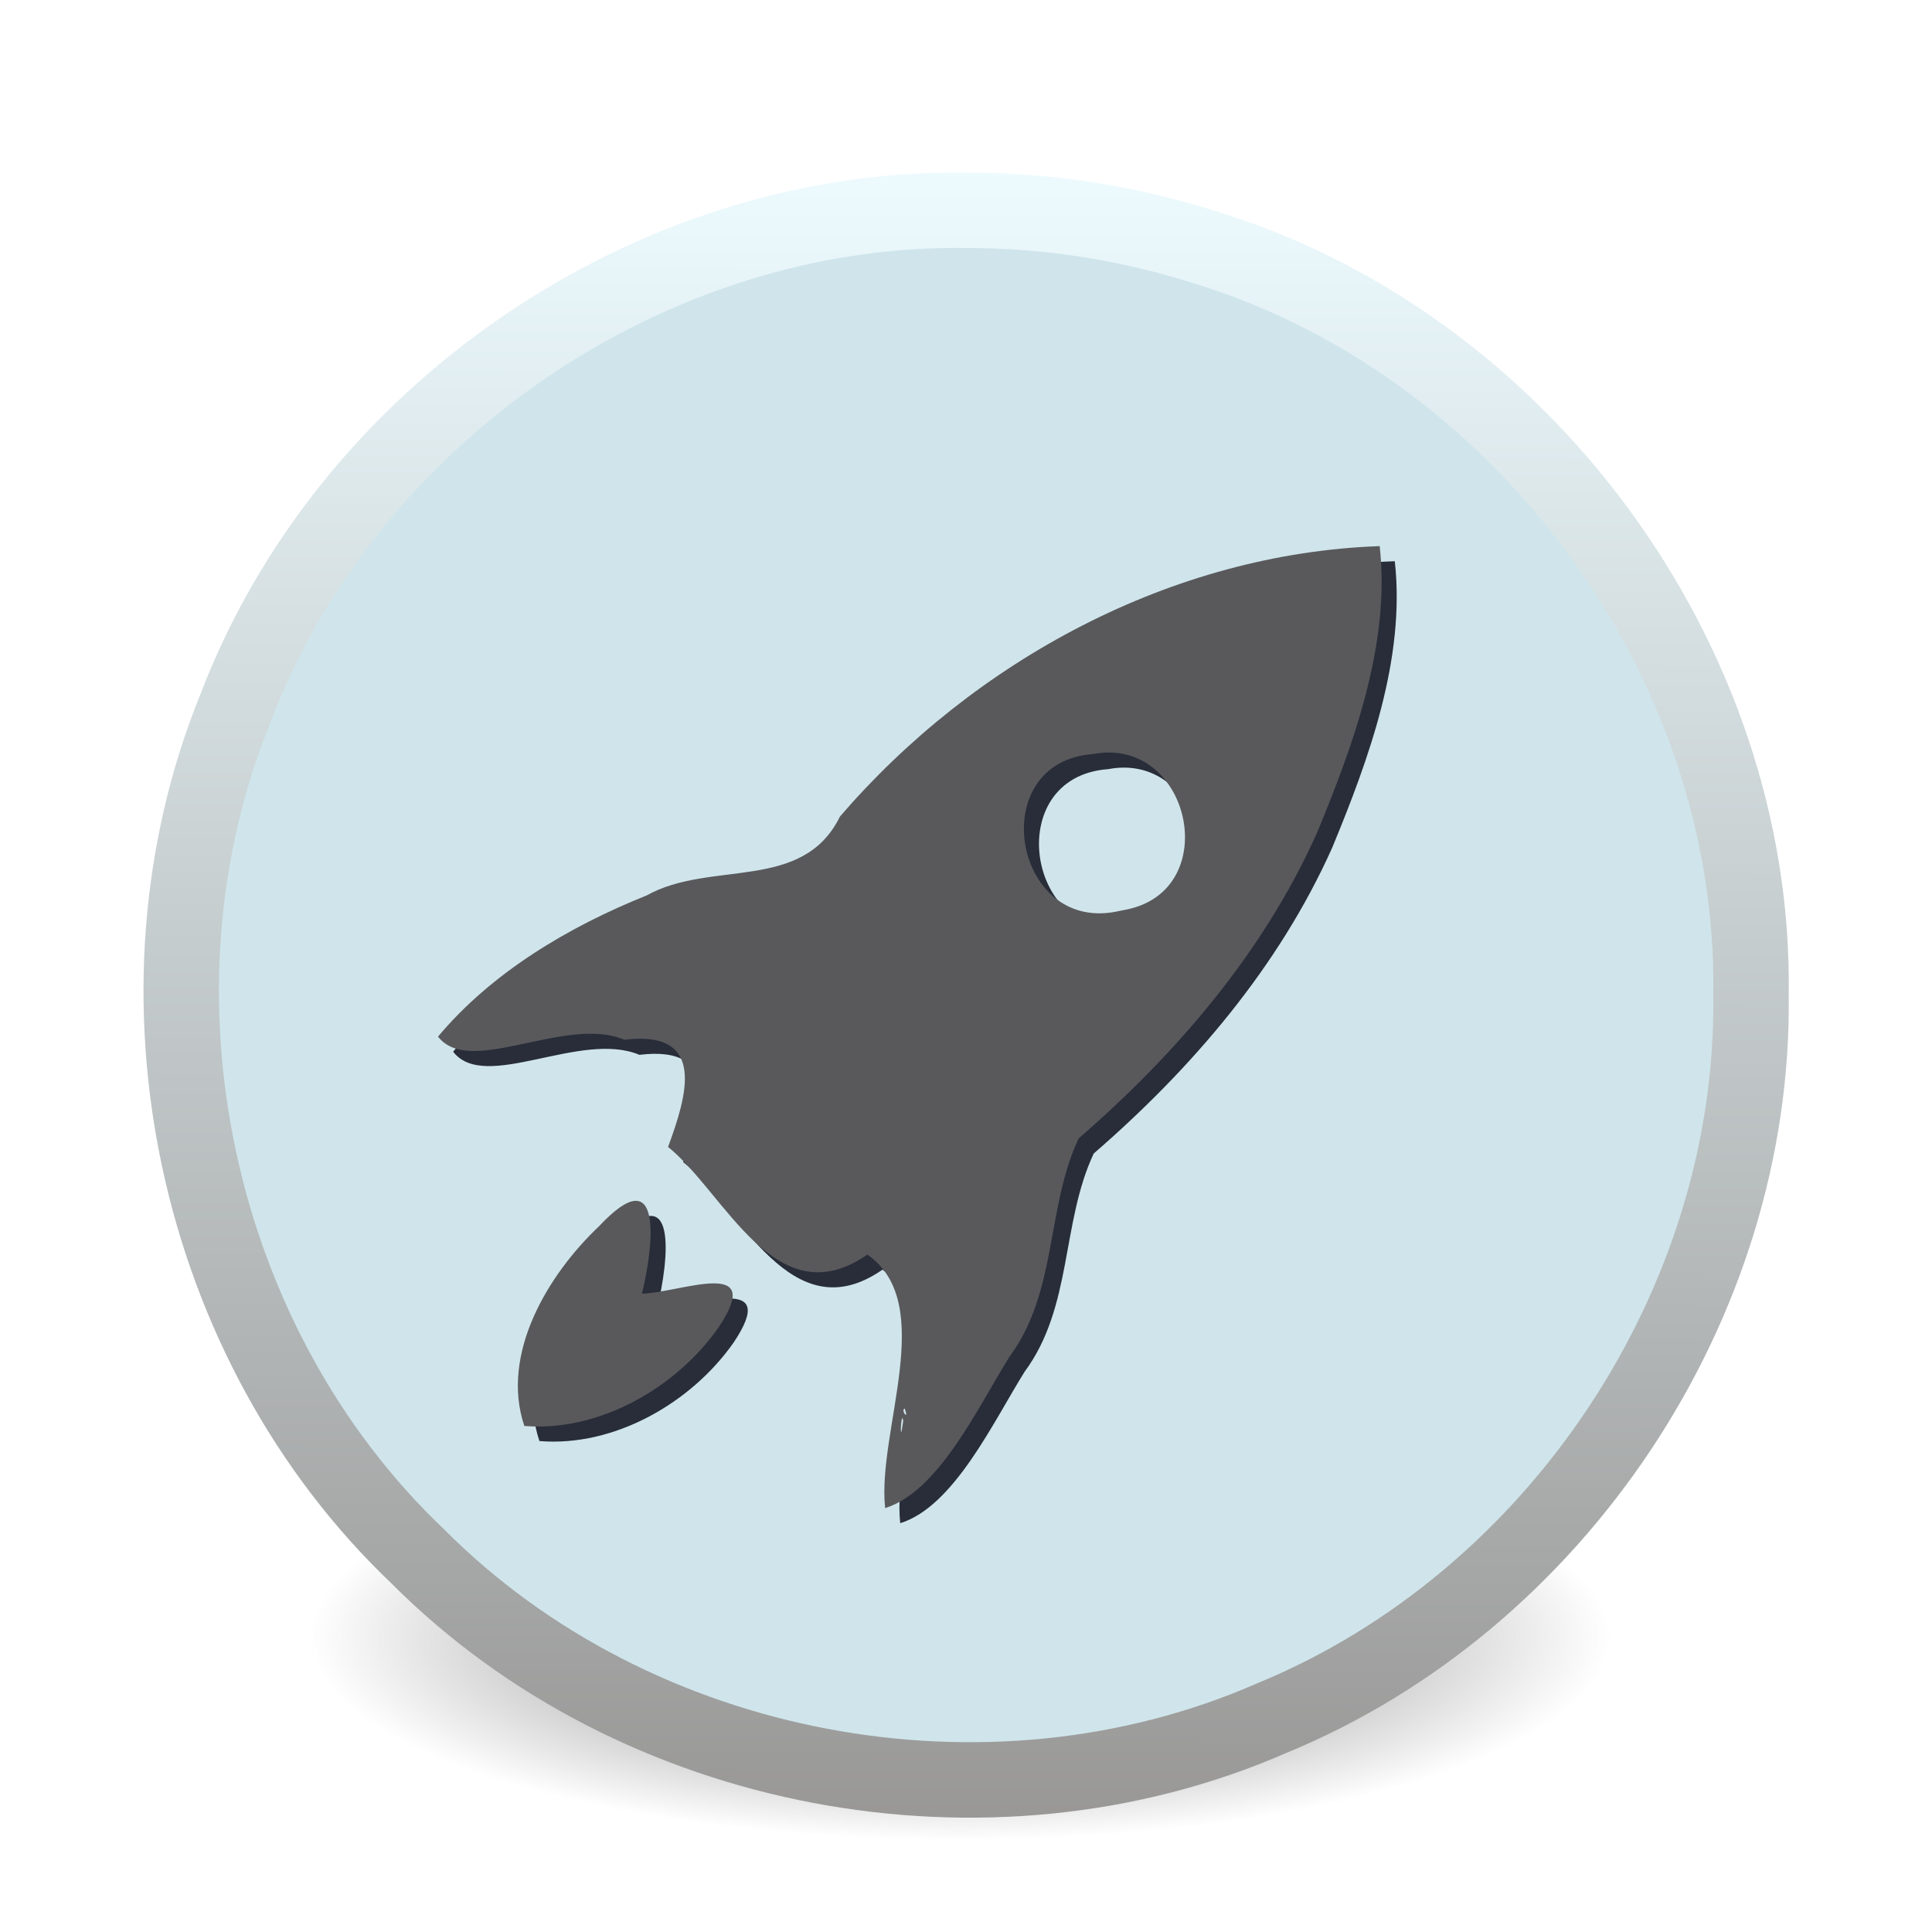
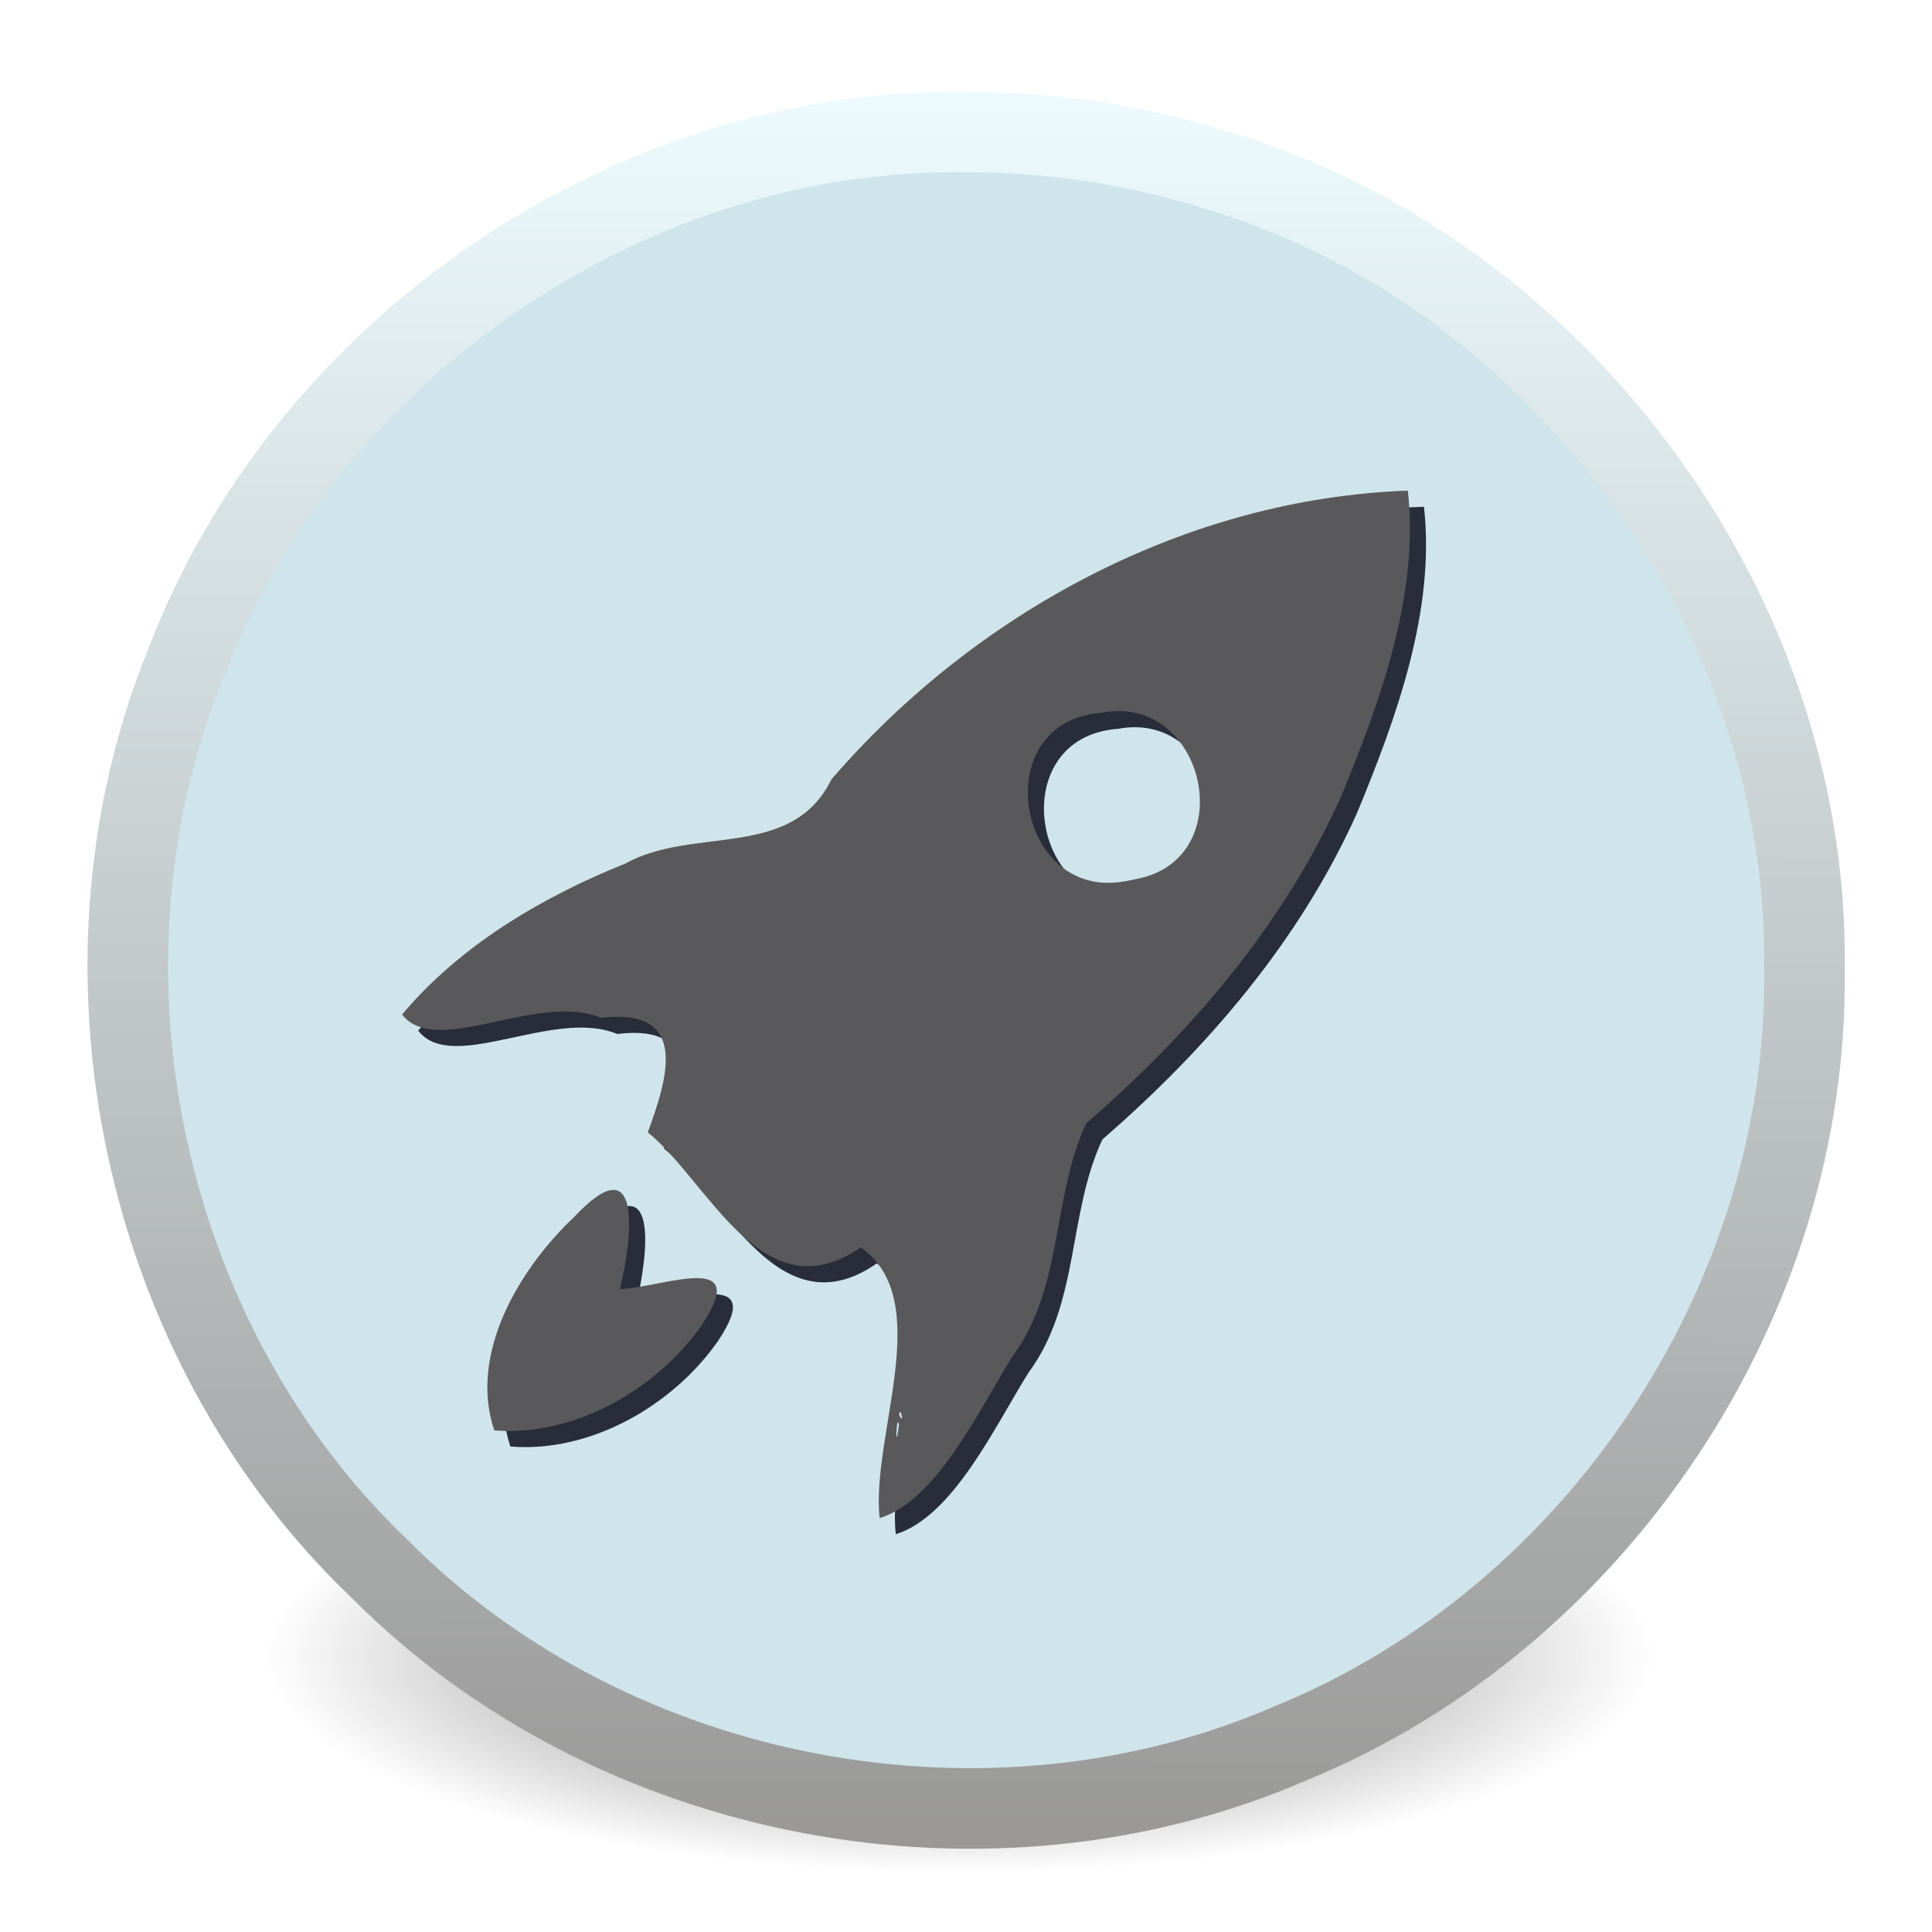
<svg xmlns="http://www.w3.org/2000/svg" xmlns:xlink="http://www.w3.org/1999/xlink" version="1.1" width="48" height="48" id="svg5157">
  <defs id="defs5159">
    <radialGradient cx="23.896" cy="3.99" r="20.397" id="radialGradient1008" gradientUnits="userSpaceOnUse" gradientTransform="matrix(0,1.231648,-1.625754,0,18.48697,-28.72198)">
      <stop id="stop1000" style="stop-color:#797877;stop-opacity:1" offset="0" />
      <stop id="stop1006" style="stop-color:#cfe5eb;stop-opacity:1" offset="1" />
    </radialGradient>
    <linearGradient id="linearGradient994">
      <stop id="stop990" offset="0" style="stop-color:#989796;stop-opacity:1" />
      <stop id="stop992" offset="1" style="stop-color:#edfbff;stop-opacity:1" />
    </linearGradient>
    <linearGradient id="linearGradient3820-7-2-8-6">
      <stop id="stop3822-2-6-5-0" style="stop-color:#3d3d3d;stop-opacity:1" offset="0" />
      <stop id="stop3864-8-7-4-1" style="stop-color:#686868;stop-opacity:0.498" offset="0.5" />
      <stop id="stop3824-1-2-6-7" style="stop-color:#686868;stop-opacity:0" offset="1" />
    </linearGradient>
    <linearGradient id="linearGradient4806">
      <stop offset="0" style="stop-color:#ffffff;stop-opacity:1" id="stop4808" />
      <stop offset="0.424" style="stop-color:#ffffff;stop-opacity:0.235" id="stop4810" />
      <stop offset="0.821" style="stop-color:#ffffff;stop-opacity:0.157" id="stop4812" />
      <stop offset="1" style="stop-color:#ffffff;stop-opacity:0.392" id="stop4814" />
    </linearGradient>
    <linearGradient xlink:href="#linearGradient4806" id="linearGradient3118" gradientUnits="userSpaceOnUse" gradientTransform="matrix(4.16388,0,0,4.16388,-236.0326,-50.03625)" x1="71.204" y1="15.369" x2="71.204" y2="40.496" />
    <radialGradient xlink:href="#linearGradient3820-7-2-8-6" id="radialGradient3163" gradientUnits="userSpaceOnUse" gradientTransform="matrix(0.6869404,0,0,0.2146169,-4.02174,68.57333)" cx="99.157" cy="186.171" fx="99.157" fy="186.171" r="62.769" />
    <radialGradient gradientTransform="matrix(0,1.231648,-1.625754,0,18.48697,-28.72198)" gradientUnits="userSpaceOnUse" id="radialGradient3093-0-3-6" r="20.397" cy="3.99" cx="23.896">
      <stop offset="0" style="stop-color:#ffffff;stop-opacity:1" id="stop3244-9-33-7-0" />
      <stop offset="0.262" style="stop-color:#dddddd;stop-opacity:1" id="stop3246-3-5-0-8" />
      <stop offset="0.661" style="stop-color:#abacae;stop-opacity:1" id="stop3248-1-7-8-8" />
      <stop offset="1" style="stop-color:#787877;stop-opacity:1" id="stop3250-9-3-0-5" />
    </radialGradient>
    <linearGradient id="linearGradient4164">
      <stop offset="0" style="stop-color:#b6b6b6;stop-opacity:1" id="stop4166" />
      <stop offset="0.331" style="stop-color:#a4a4a4;stop-opacity:1" id="stop4216" />
      <stop offset="1" style="stop-color:#c5c5c5;stop-opacity:1" id="stop4168" />
    </linearGradient>
    <linearGradient id="linearGradient4220-7">
      <stop offset="0" style="stop-color:#7a8498;stop-opacity:1" id="stop4222-7" />
      <stop offset="1" style="stop-color:#34405c;stop-opacity:1" id="stop4224-0" />
    </linearGradient>
    <linearGradient id="linearGradient4316-5">
      <stop offset="0" style="stop-color:#ffffff;stop-opacity:1" id="stop4318-1" />
      <stop offset="0.338" style="stop-color:#ffffff;stop-opacity:0.235" id="stop4320-9" />
      <stop offset="0.62" style="stop-color:#ffffff;stop-opacity:0.157" id="stop4322-42" />
      <stop offset="1" style="stop-color:#ffffff;stop-opacity:0.392" id="stop4324-9" />
    </linearGradient>
    <linearGradient id="linearGradient4507-6">
      <stop offset="0" style="stop-color:#2d3955;stop-opacity:1" id="stop4509-3" />
      <stop offset="0.725" style="stop-color:#2b3853;stop-opacity:1" id="stop5959-4" />
      <stop offset="0.75" style="stop-color:#192640;stop-opacity:1" id="stop5961-1" />
      <stop offset="1" style="stop-color:#08142e;stop-opacity:1" id="stop4511-1" />
    </linearGradient>
    <linearGradient id="linearGradient6042-1">
      <stop offset="0" style="stop-color:#07132d;stop-opacity:1" id="stop6044-9" />
      <stop offset="1" style="stop-color:#425479;stop-opacity:1" id="stop6046-9" />
    </linearGradient>
    <linearGradient gradientTransform="matrix(0.2211072,0,0,0.2211073,6.693426,6.693263)" gradientUnits="userSpaceOnUse" id="linearGradient3087-408-5" y2="45.369" x2="7.078" y1="3.082" x1="7.078">
      <stop offset="0" style="stop-color:#170418;stop-opacity:1" id="stop7201-5" />
      <stop offset="1" style="stop-color:#50386b;stop-opacity:1" id="stop7203-2" />
    </linearGradient>
    <linearGradient id="linearGradient2867-449-88-871-390-598-476-591-434-148-57-177-691-4">
      <stop offset="0" style="stop-color:#612f91;stop-opacity:1" id="stop7191-4" />
      <stop offset="1" style="stop-color:#1a4aa2;stop-opacity:1" id="stop7197-2" />
    </linearGradient>
    <linearGradient id="linearGradient4278-3">
      <stop offset="0" style="stop-color:#000000;stop-opacity:0" id="stop4280-6" />
      <stop offset="0.5" style="stop-color:#000000;stop-opacity:0" id="stop4286-1" />
      <stop offset="1" style="stop-color:#000000;stop-opacity:1" id="stop4282-24" />
    </linearGradient>
    <linearGradient id="linearGradient4316-4-0">
      <stop offset="0" style="stop-color:#ffffff;stop-opacity:1" id="stop4318-4-5" />
      <stop offset="0.338" style="stop-color:#ffffff;stop-opacity:0.235" id="stop4320-2-9" />
      <stop offset="0.62" style="stop-color:#ffffff;stop-opacity:0.157" id="stop4322-4-1" />
      <stop offset="1" style="stop-color:#ffffff;stop-opacity:0.392" id="stop4324-4-8" />
    </linearGradient>
    <linearGradient id="linearGradient6088-74">
      <stop offset="0" style="stop-color:#ff54d2;stop-opacity:0" id="stop6090-5" />
      <stop offset="0.324" style="stop-color:#f62b68;stop-opacity:1" id="stop6257-5" />
      <stop offset="0.561" style="stop-color:#ff0105;stop-opacity:1" id="stop6255-6" />
      <stop offset="1" style="stop-color:#ff54d2;stop-opacity:0.478" id="stop6092-0" />
    </linearGradient>
    <linearGradient id="linearGradient4316-4-6-6">
      <stop offset="0" style="stop-color:#ffffff;stop-opacity:1" id="stop4318-4-4-6" />
      <stop offset="0.338" style="stop-color:#ffffff;stop-opacity:0.235" id="stop4320-2-2-6" />
      <stop offset="0.62" style="stop-color:#ffffff;stop-opacity:0.157" id="stop4322-4-5-5" />
      <stop offset="1" style="stop-color:#ffffff;stop-opacity:0.392" id="stop4324-4-1-5" />
    </linearGradient>
    <linearGradient id="linearGradient3990-3-1">
      <stop offset="0" style="stop-color:#ffffff;stop-opacity:1" id="stop3992-0-0" />
      <stop offset="1" style="stop-color:#ffffff;stop-opacity:0" id="stop3994-2-1" />
    </linearGradient>
    <linearGradient id="linearGradient6191-9">
      <stop offset="0" style="stop-color:#ffffff;stop-opacity:0" id="stop6193-8" />
      <stop offset="0.405" style="stop-color:#ffffff;stop-opacity:0" id="stop6197-8" />
      <stop offset="1" style="stop-color:#ffffff;stop-opacity:0.478" id="stop6195-9" />
    </linearGradient>
    <linearGradient id="linearGradient6191-7-9">
      <stop offset="0" style="stop-color:#ffffff;stop-opacity:0" id="stop6193-7-3" />
      <stop offset="0.405" style="stop-color:#ffffff;stop-opacity:0" id="stop6197-2-2" />
      <stop offset="1" style="stop-color:#ffffff;stop-opacity:0.478" id="stop6195-2-1" />
    </linearGradient>
    <linearGradient id="linearGradient6191-8-3">
      <stop offset="0" style="stop-color:#ffffff;stop-opacity:0" id="stop6193-75-7" />
      <stop offset="0.405" style="stop-color:#ffffff;stop-opacity:0" id="stop6197-3-4" />
      <stop offset="1" style="stop-color:#ffffff;stop-opacity:0.478" id="stop6195-7-2" />
    </linearGradient>
    <linearGradient id="linearGradient6088-6-1">
      <stop offset="0" style="stop-color:#ff54d2;stop-opacity:0" id="stop6090-2-0" />
      <stop offset="0.324" style="stop-color:#ff54d2;stop-opacity:0" id="stop6257-4-6" />
      <stop offset="0.561" style="stop-color:#ff54d2;stop-opacity:0.252" id="stop6255-3-6" />
      <stop offset="1" style="stop-color:#ff54d2;stop-opacity:0.478" id="stop6092-9-6" />
    </linearGradient>
    <linearGradient id="linearGradient6303-4">
      <stop offset="0" style="stop-color:#ffffff;stop-opacity:1" id="stop6305-33" />
      <stop offset="1" style="stop-color:#ffffff;stop-opacity:0" id="stop6307-9" />
    </linearGradient>
    <linearGradient id="linearGradient6303-3-2">
      <stop offset="0" style="stop-color:#ffffff;stop-opacity:1" id="stop6305-3-0" />
      <stop offset="1" style="stop-color:#ffffff;stop-opacity:0" id="stop6307-1-0" />
    </linearGradient>
    <linearGradient id="linearGradient6303-33-0">
      <stop offset="0" style="stop-color:#ffffff;stop-opacity:1" id="stop6305-1-0" />
      <stop offset="1" style="stop-color:#ffffff;stop-opacity:0" id="stop6307-5-0" />
    </linearGradient>
    <linearGradient id="linearGradient6413-0">
      <stop offset="0" style="stop-color:#feffff;stop-opacity:1" id="stop6415-1" />
      <stop offset="1" style="stop-color:#fe70ca;stop-opacity:1" id="stop6417-4" />
    </linearGradient>
    <linearGradient id="linearGradient6455-7">
      <stop offset="0" style="stop-color:#fbac9b;stop-opacity:1" id="stop6457-5" />
      <stop offset="1" style="stop-color:#fcfafc;stop-opacity:1" id="stop6459-8" />
    </linearGradient>
    <linearGradient xlink:href="#linearGradient6455-7" id="linearGradient4264" gradientUnits="userSpaceOnUse" gradientTransform="matrix(0.6704997,0,0,0.7014216,32.61915,33.48757)" x1="38.851" y1="41.608" x2="34.131" y2="37.81" />
    <linearGradient xlink:href="#linearGradient6413-0" id="linearGradient4267" gradientUnits="userSpaceOnUse" gradientTransform="matrix(0.9587095,0,0,1.002923,20.38236,19.71626)" x1="38.851" y1="41.608" x2="34.131" y2="37.81" />
    <radialGradient xlink:href="#linearGradient6303-33-0" id="radialGradient4270" gradientUnits="userSpaceOnUse" gradientTransform="matrix(0.9587095,0,0,1.002923,28.42503,24.58419)" cx="36.491" cy="39.709" fx="36.491" fy="39.709" r="3.159" />
    <radialGradient xlink:href="#linearGradient6303-3-2" id="radialGradient4273" gradientUnits="userSpaceOnUse" gradientTransform="matrix(3.360827,-1.940375,1.104006,1.912195,-113.6476,47.86859)" cx="36.491" cy="39.709" fx="36.491" fy="39.709" r="3.159" />
    <radialGradient xlink:href="#linearGradient6303-4" id="radialGradient4276" gradientUnits="userSpaceOnUse" gradientTransform="matrix(4.176534,-2.411323,1.37196,2.376304,-133.3167,71.58601)" cx="36.491" cy="39.709" fx="36.491" fy="39.709" r="3.159" />
    <radialGradient xlink:href="#linearGradient6088-6-1" id="radialGradient4279" gradientUnits="userSpaceOnUse" gradientTransform="matrix(-2.670923,-2.670923,2.670923,-2.670923,67.08414,232.8429)" cx="32.373" cy="31.405" fx="32.373" fy="31.405" r="3.857" />
    <radialGradient xlink:href="#linearGradient6191-8-3" id="radialGradient4282" gradientUnits="userSpaceOnUse" gradientTransform="matrix(2.286497,3.175066,-3.065167,2.207354,86.73945,-106.1338)" cx="32.373" cy="31.405" fx="32.373" fy="31.405" r="3.857" />
    <radialGradient xlink:href="#linearGradient6191-7-9" id="radialGradient4285" gradientUnits="userSpaceOnUse" gradientTransform="matrix(0,3.912686,-3.777256,-2.2076244e-8,183.1374,-60.68714)" cx="32.373" cy="31.405" fx="32.373" fy="31.405" r="3.857" />
    <radialGradient xlink:href="#linearGradient6191-9" id="radialGradient4288" gradientUnits="userSpaceOnUse" gradientTransform="matrix(3.779364,1.012678,-0.9776258,3.648549,-27.16302,-81.38534)" cx="32.373" cy="31.405" fx="32.373" fy="31.405" r="3.857" />
    <linearGradient xlink:href="#linearGradient3990-3-1" id="linearGradient4291" gradientUnits="userSpaceOnUse" gradientTransform="matrix(0.2922833,0,0,0.2192125,44.94204,49.38755)" x1="68.313" y1="52.925" x2="68.313" y2="65.922" />
    <linearGradient xlink:href="#linearGradient4316-4-6-6" id="linearGradient4294" gradientUnits="userSpaceOnUse" gradientTransform="matrix(0.8422459,0,0,0.8422459,-13.05882,38.56502)" x1="92.696" y1="16.555" x2="92.696" y2="48.984" />
    <radialGradient xlink:href="#linearGradient6088-74" id="radialGradient4297" gradientUnits="userSpaceOnUse" gradientTransform="matrix(-3.777256,0,0,-3.777256,186.7971,184.6408)" cx="32.373" cy="31.405" fx="32.373" fy="31.405" r="3.857" />
    <linearGradient xlink:href="#linearGradient4316-4-0" id="linearGradient4302" gradientUnits="userSpaceOnUse" gradientTransform="matrix(1.52852,0,0,-1.52852,-76.2549,115.7843)" x1="92.696" y1="16.555" x2="92.696" y2="48.984" />
    <radialGradient xlink:href="#linearGradient4278-3" id="radialGradient4305" gradientUnits="userSpaceOnUse" gradientTransform="matrix(0.945105,-1.4092773e-7,1.3241225e-7,0.8879976,-26.22388,-19.05486)" cx="95.838" cy="95.388" fx="95.838" fy="95.388" r="9.498" />
    <radialGradient xlink:href="#linearGradient2867-449-88-871-390-598-476-591-434-148-57-177-691-4" id="radialGradient4308" gradientUnits="userSpaceOnUse" gradientTransform="matrix(0,0.8796496,-1.161122,0,69.13288,36.91409)" cx="23.896" cy="3.99" r="20.397" />
    <linearGradient xlink:href="#linearGradient3087-408-5" id="linearGradient4310" gradientUnits="userSpaceOnUse" gradientTransform="matrix(0.3685697,0,0,0.3685698,55.65433,57.15224)" x1="7.078" y1="3.082" x2="7.078" y2="45.369" />
    <radialGradient xlink:href="#linearGradient6042-1" id="radialGradient4315" gradientUnits="userSpaceOnUse" gradientTransform="matrix(0,3.545735,-8.167775,0,237.9776,-66.43339)" cx="32" cy="21.239" fx="32" fy="21.239" r="10.498" />
    <radialGradient xlink:href="#linearGradient4507-6" id="radialGradient4318" gradientUnits="userSpaceOnUse" gradientTransform="matrix(0,3.229061,-3.229061,0,117.6108,-253.8221)" cx="91.35" cy="16.448" fx="91.35" fy="16.448" r="15.639" />
    <linearGradient xlink:href="#linearGradient4316-5" id="linearGradient4321" gradientUnits="userSpaceOnUse" gradientTransform="matrix(1.96524,0,0,1.96524,-116.4706,2.000041)" x1="92.696" y1="16.555" x2="92.696" y2="48.984" />
    <linearGradient xlink:href="#linearGradient4220-7" id="linearGradient4325" gradientUnits="userSpaceOnUse" gradientTransform="matrix(2.027629,0,0,2.027629,-122.2157,-0.03889476)" x1="91.566" y1="16.543" x2="91.566" y2="48.631" />
    <linearGradient xlink:href="#linearGradient4164" id="linearGradient4329" gradientUnits="userSpaceOnUse" gradientTransform="matrix(1.689267,0,0,1.689267,-22.18352,11.94165)" x1="51.2" y1="8.114" x2="51.2" y2="56.115" />
    <radialGradient xlink:href="#radialGradient3093-0-3-6" id="radialGradient4332" gradientUnits="userSpaceOnUse" gradientTransform="matrix(0,7.326988,-9.671494,0,103.0902,-162.1666)" cx="23.896" cy="3.99" fx="23.896" fy="3.99" r="20.397" />
    <linearGradient gradientUnits="userSpaceOnUse" y2="11.062" x2="64.59" y1="121.18" x1="64.403" id="linearGradient996" xlink:href="#linearGradient994" />
    <linearGradient gradientUnits="userSpaceOnUse" y2="16.595" x2="64.504" y1="114.68" x1="64.659" id="linearGradient998" xlink:href="#radialGradient1008" />
  </defs>
  <g id="g969">
-     <g id="g145" transform="matrix(0.374992,0,0,0.374992,-0.1840305,-0.0249304)">
+     <g id="g145" transform="matrix(0.4005164,0,0,0.4005164,-1.830154,-2.328292)">
      <path d="m 107.212,108.529 c -0.416,4.49 -5.314,6.588 -8.909,8.203 -14.185,5.263 -29.679,5.804 -44.633,4.872 -9.901,-0.99 -20.355,-2.203 -28.964,-7.59 -2.739,-1.588 -5.074,-5.35 -2.801,-8.27 4.161,-5.103 11.104,-6.607 17.177,-8.19 17.078,-3.47 34.975,-3.435 51.977,0.462 5.516,1.602 11.918,3.159 15.448,8.087 0.433,0.733 0.708,1.572 0.704,2.428 z" style="fill:url(#radialGradient3163);fill-opacity:1;stroke:none" id="path3818-0-5-0" />
      <path d="M 64.5,13.998 C 43.615,13.701 23.544,27.454 16.11,46.942 8.382,65.888 13.347,89.097 28.184,103.196 42.638,117.698 65.974,122.1 84.729,113.908 103.839,106.073 117.052,86.002 116.496,65.327 116.522,44.453 102.529,24.569 82.964,17.379 77.084,15.137 70.792,13.993 64.5,13.998 Z" style="color:#000000;display:inline;overflow:visible;visibility:visible;fill:#cfe5eb;fill-opacity:1;fill-rule:nonzero;stroke:none;stroke-width:1;stroke-opacity:1;marker:none;enable-background:accumulate" id="path2555-7" />
      <path d="M 64.5,13.998 C 43.615,13.701 23.544,27.454 16.11,46.942 8.382,65.888 13.347,89.097 28.184,103.196 42.638,117.698 65.974,122.1 84.729,113.908 103.621,106.154 116.779,86.447 116.5,65.998 116.859,43.822 101.259,22.7 80.034,16.364 75.016,14.79 69.758,13.996 64.5,13.998 Z" style="color:#000000;display:inline;overflow:visible;visibility:visible;opacity:1;fill:none;fill-opacity:0;fill-rule:nonzero;stroke:url(#linearGradient996);stroke-width:5;stroke-linecap:round;stroke-linejoin:round;stroke-miterlimit:4;stroke-dasharray:none;stroke-dashoffset:0;stroke-opacity:1;marker:none;enable-background:accumulate" id="path2555-7-1" />
      <path d="M 115.5,65.998 C 115.803,87.317 101.167,107.763 80.857,114.319 61.745,121.011 38.988,114.93 25.936,99.374 11.519,83.282 9.441,57.833 20.883,39.553 31.234,21.949 52.826,12.092 72.899,15.686 c 21.224,3.231 39.049,21.283 42.014,42.545 0.393,2.569 0.588,5.168 0.588,7.767 z" style="color:#000000;display:inline;overflow:visible;visibility:visible;opacity:0.8;fill:none;stroke:none;stroke-width:1;stroke-linecap:round;stroke-linejoin:round;stroke-miterlimit:4;stroke-dasharray:none;stroke-dashoffset:0;stroke-opacity:1;marker:none;enable-background:accumulate" id="path3019" />
      <path d="m 60.134,100.984 c -0.548,-5.124 3.503,-13.529 -1.176,-16.797 -6.074,4.213 -9.392,-4.046 -13.204,-7.132 1.21,-3.308 2.641,-7.773 -2.902,-7.102 -3.909,-1.642 -10.234,2.523 -12.34,-0.207 3.559,-4.25 8.653,-7.282 13.818,-9.351 4.26,-2.376 10.333,-0.185 12.811,-5.23 8.905,-10.34 21.996,-17.432 35.76,-17.916 0.717,6.429 -1.702,13.071 -4.155,19.001 -3.546,7.91 -9.295,14.613 -15.791,20.241 -2.163,4.599 -1.393,10.149 -4.582,14.463 -2.075,3.319 -4.676,8.924 -8.237,10.029 z m 1.199,-5.779 c -0.146,-0.895 -0.265,2.044 0,0 z m 0.092,-0.825 c -0.277,0.15 0.332,0.876 0,0 z M 76.05,61.342 c 6.57,-1.245 4.316,-11.545 -2.141,-10.316 -7.172,0.52 -5.339,11.716 1.46,10.453 z M 36.23,95.542 c -1.598,-4.751 1.538,-10.007 4.956,-13.239 4.244,-4.527 3.633,1.188 2.837,4.477 2.633,-0.096 8.2,-2.464 5.093,2.207 -2.798,4.016 -7.92,6.964 -12.885,6.555 z" style="fill:#282d39;fill-opacity:1;stroke-width:0.121" id="path1597-3" />
      <path d="m 59.134,99.984 c -0.548,-5.124 3.503,-13.529 -1.176,-16.797 -6.074,4.213 -9.392,-4.046 -13.204,-7.132 1.21,-3.308 2.641,-7.773 -2.902,-7.102 -3.909,-1.642 -10.234,2.523 -12.34,-0.207 3.559,-4.25 8.653,-7.282 13.818,-9.351 4.26,-2.376 10.333,-0.185 12.811,-5.23 8.905,-10.34 21.996,-17.432 35.76,-17.916 0.717,6.429 -1.702,13.071 -4.155,19.001 -3.546,7.91 -9.295,14.613 -15.791,20.241 -2.163,4.599 -1.393,10.149 -4.582,14.463 -2.075,3.319 -4.676,8.924 -8.237,10.029 z m 1.199,-5.779 c -0.146,-0.895 -0.265,2.044 0,0 z m 0.092,-0.825 c -0.277,0.15 0.332,0.876 0,0 z M 75.05,60.342 c 6.57,-1.245 4.316,-11.545 -2.141,-10.316 -7.172,0.52 -5.339,11.716 1.46,10.453 z M 35.23,94.542 c -1.598,-4.751 1.538,-10.007 4.956,-13.239 4.244,-4.527 3.633,1.188 2.837,4.477 2.633,-0.096 8.2,-2.464 5.093,2.207 -2.798,4.016 -7.92,6.964 -12.885,6.555 z" style="fill:#59595c;fill-opacity:1;stroke-width:0.121" id="path1597" />
    </g>
  </g>
</svg>
